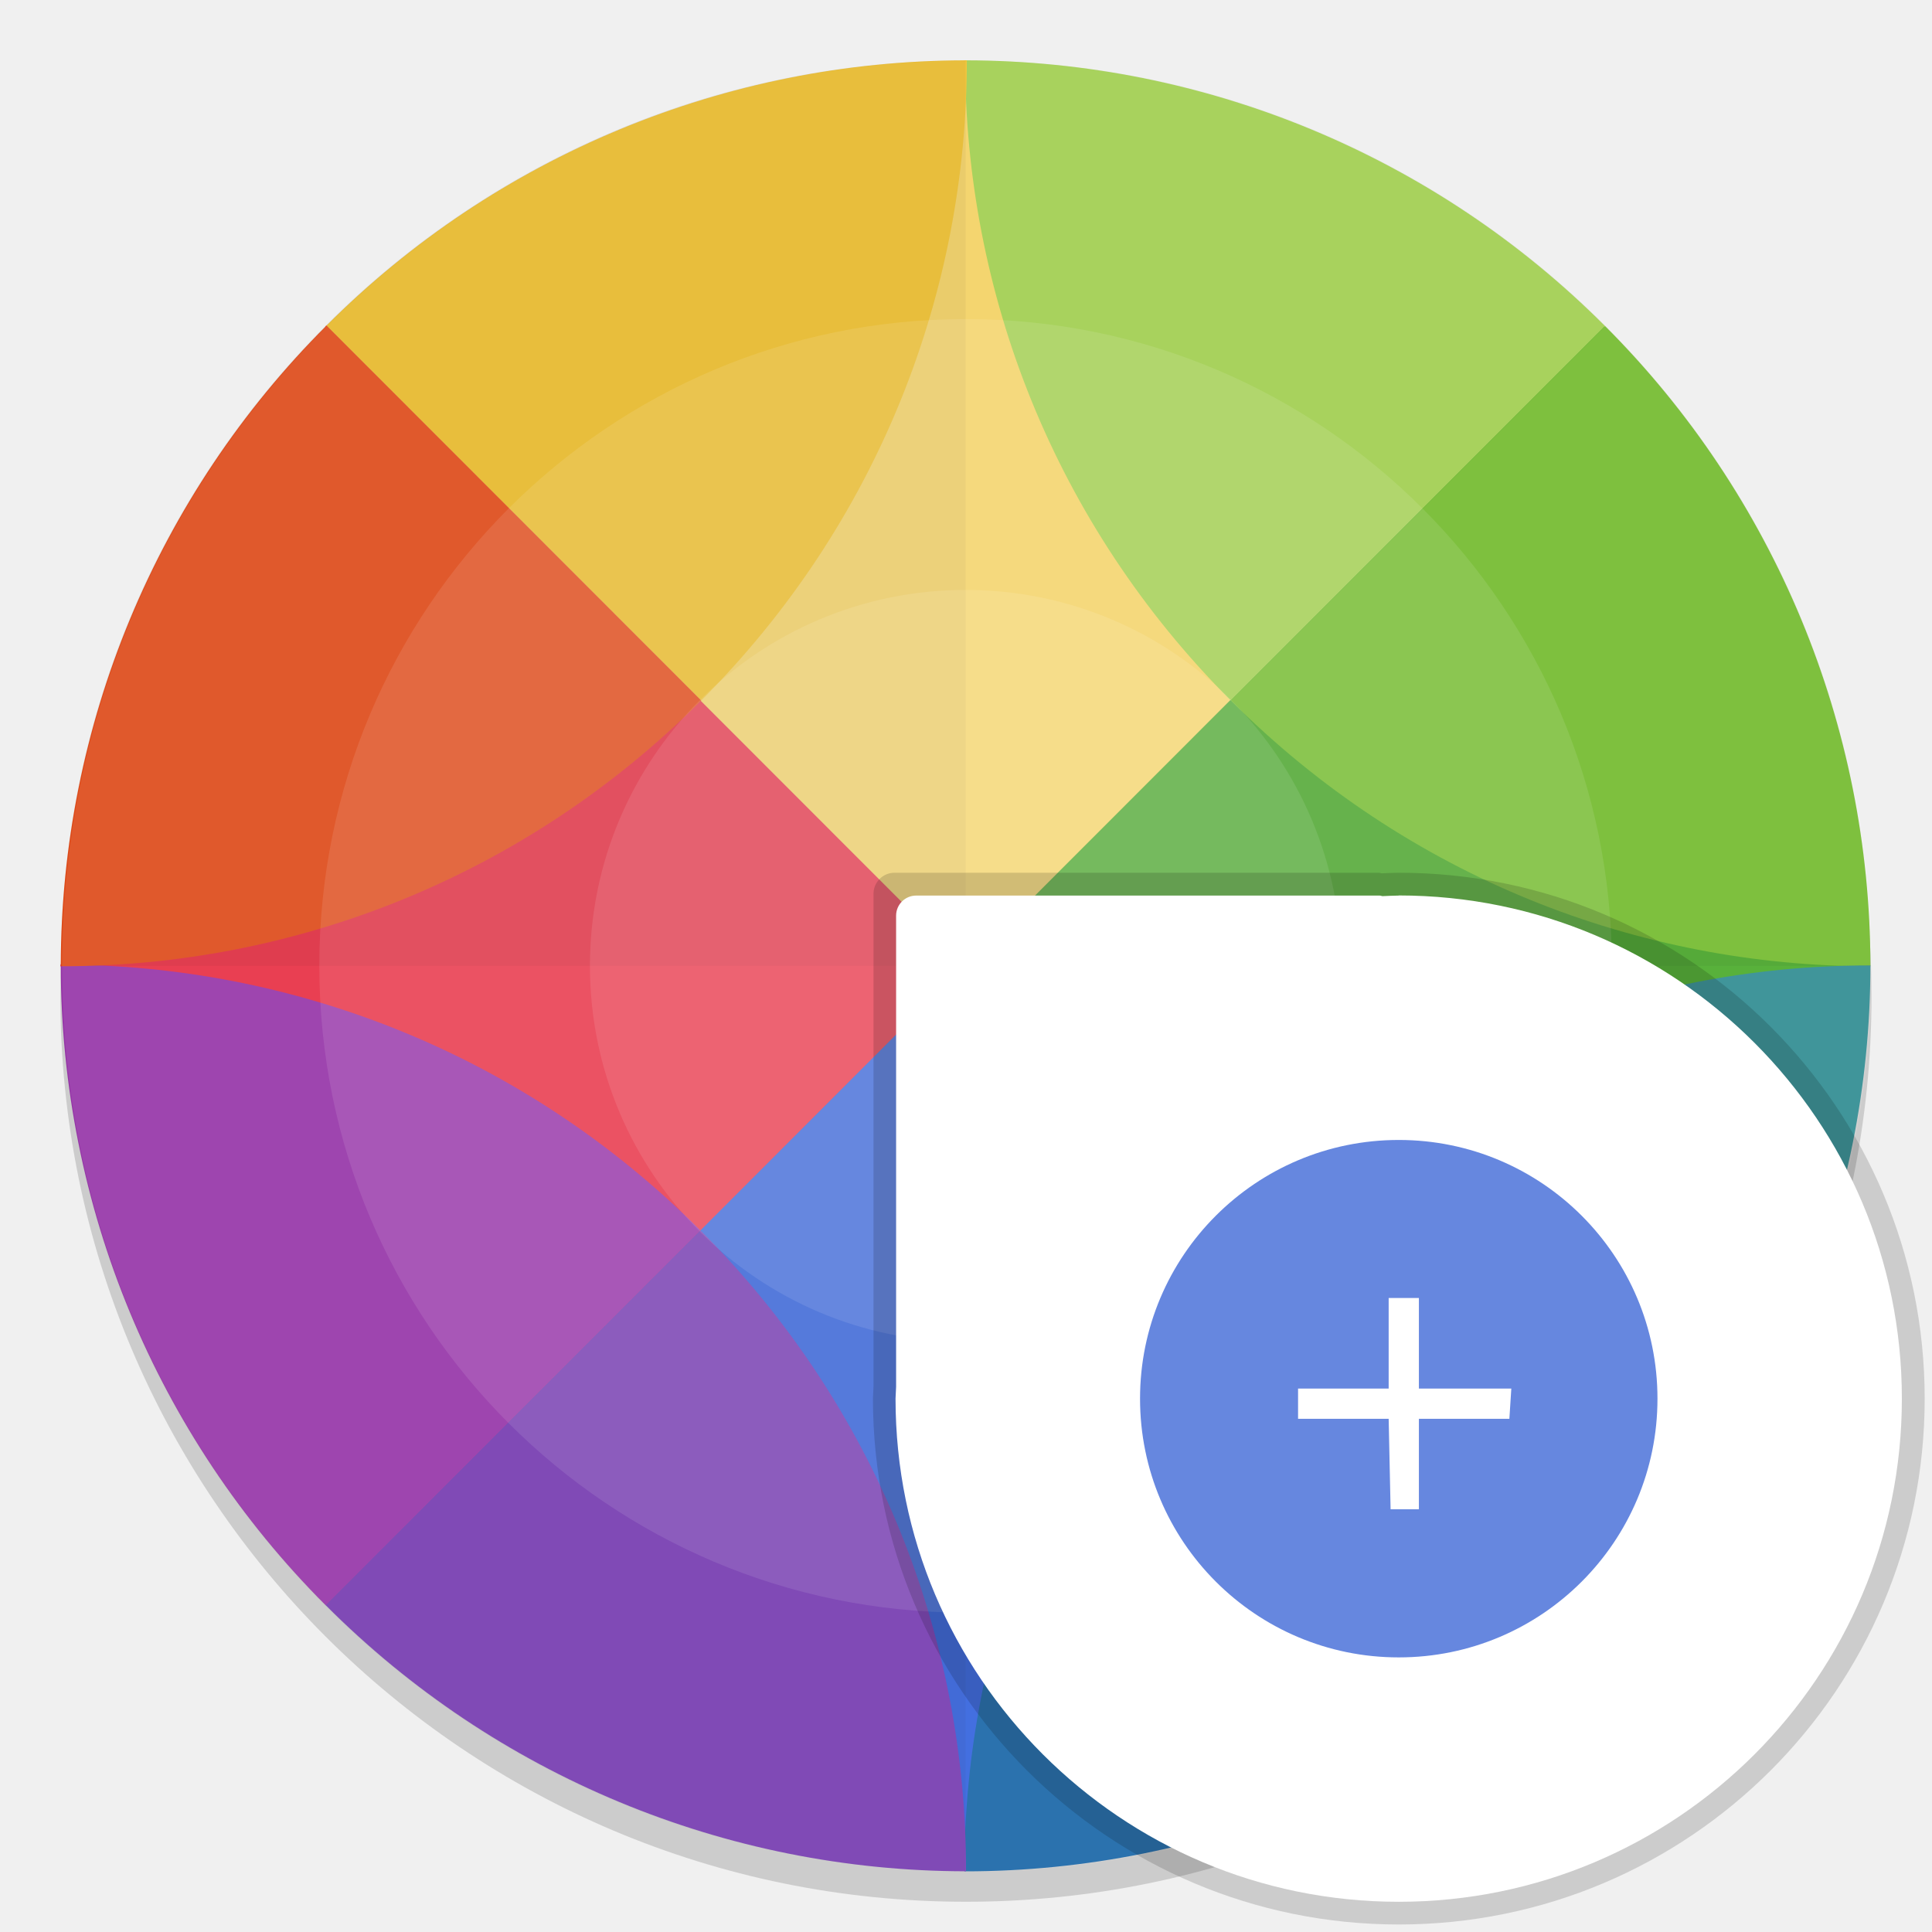
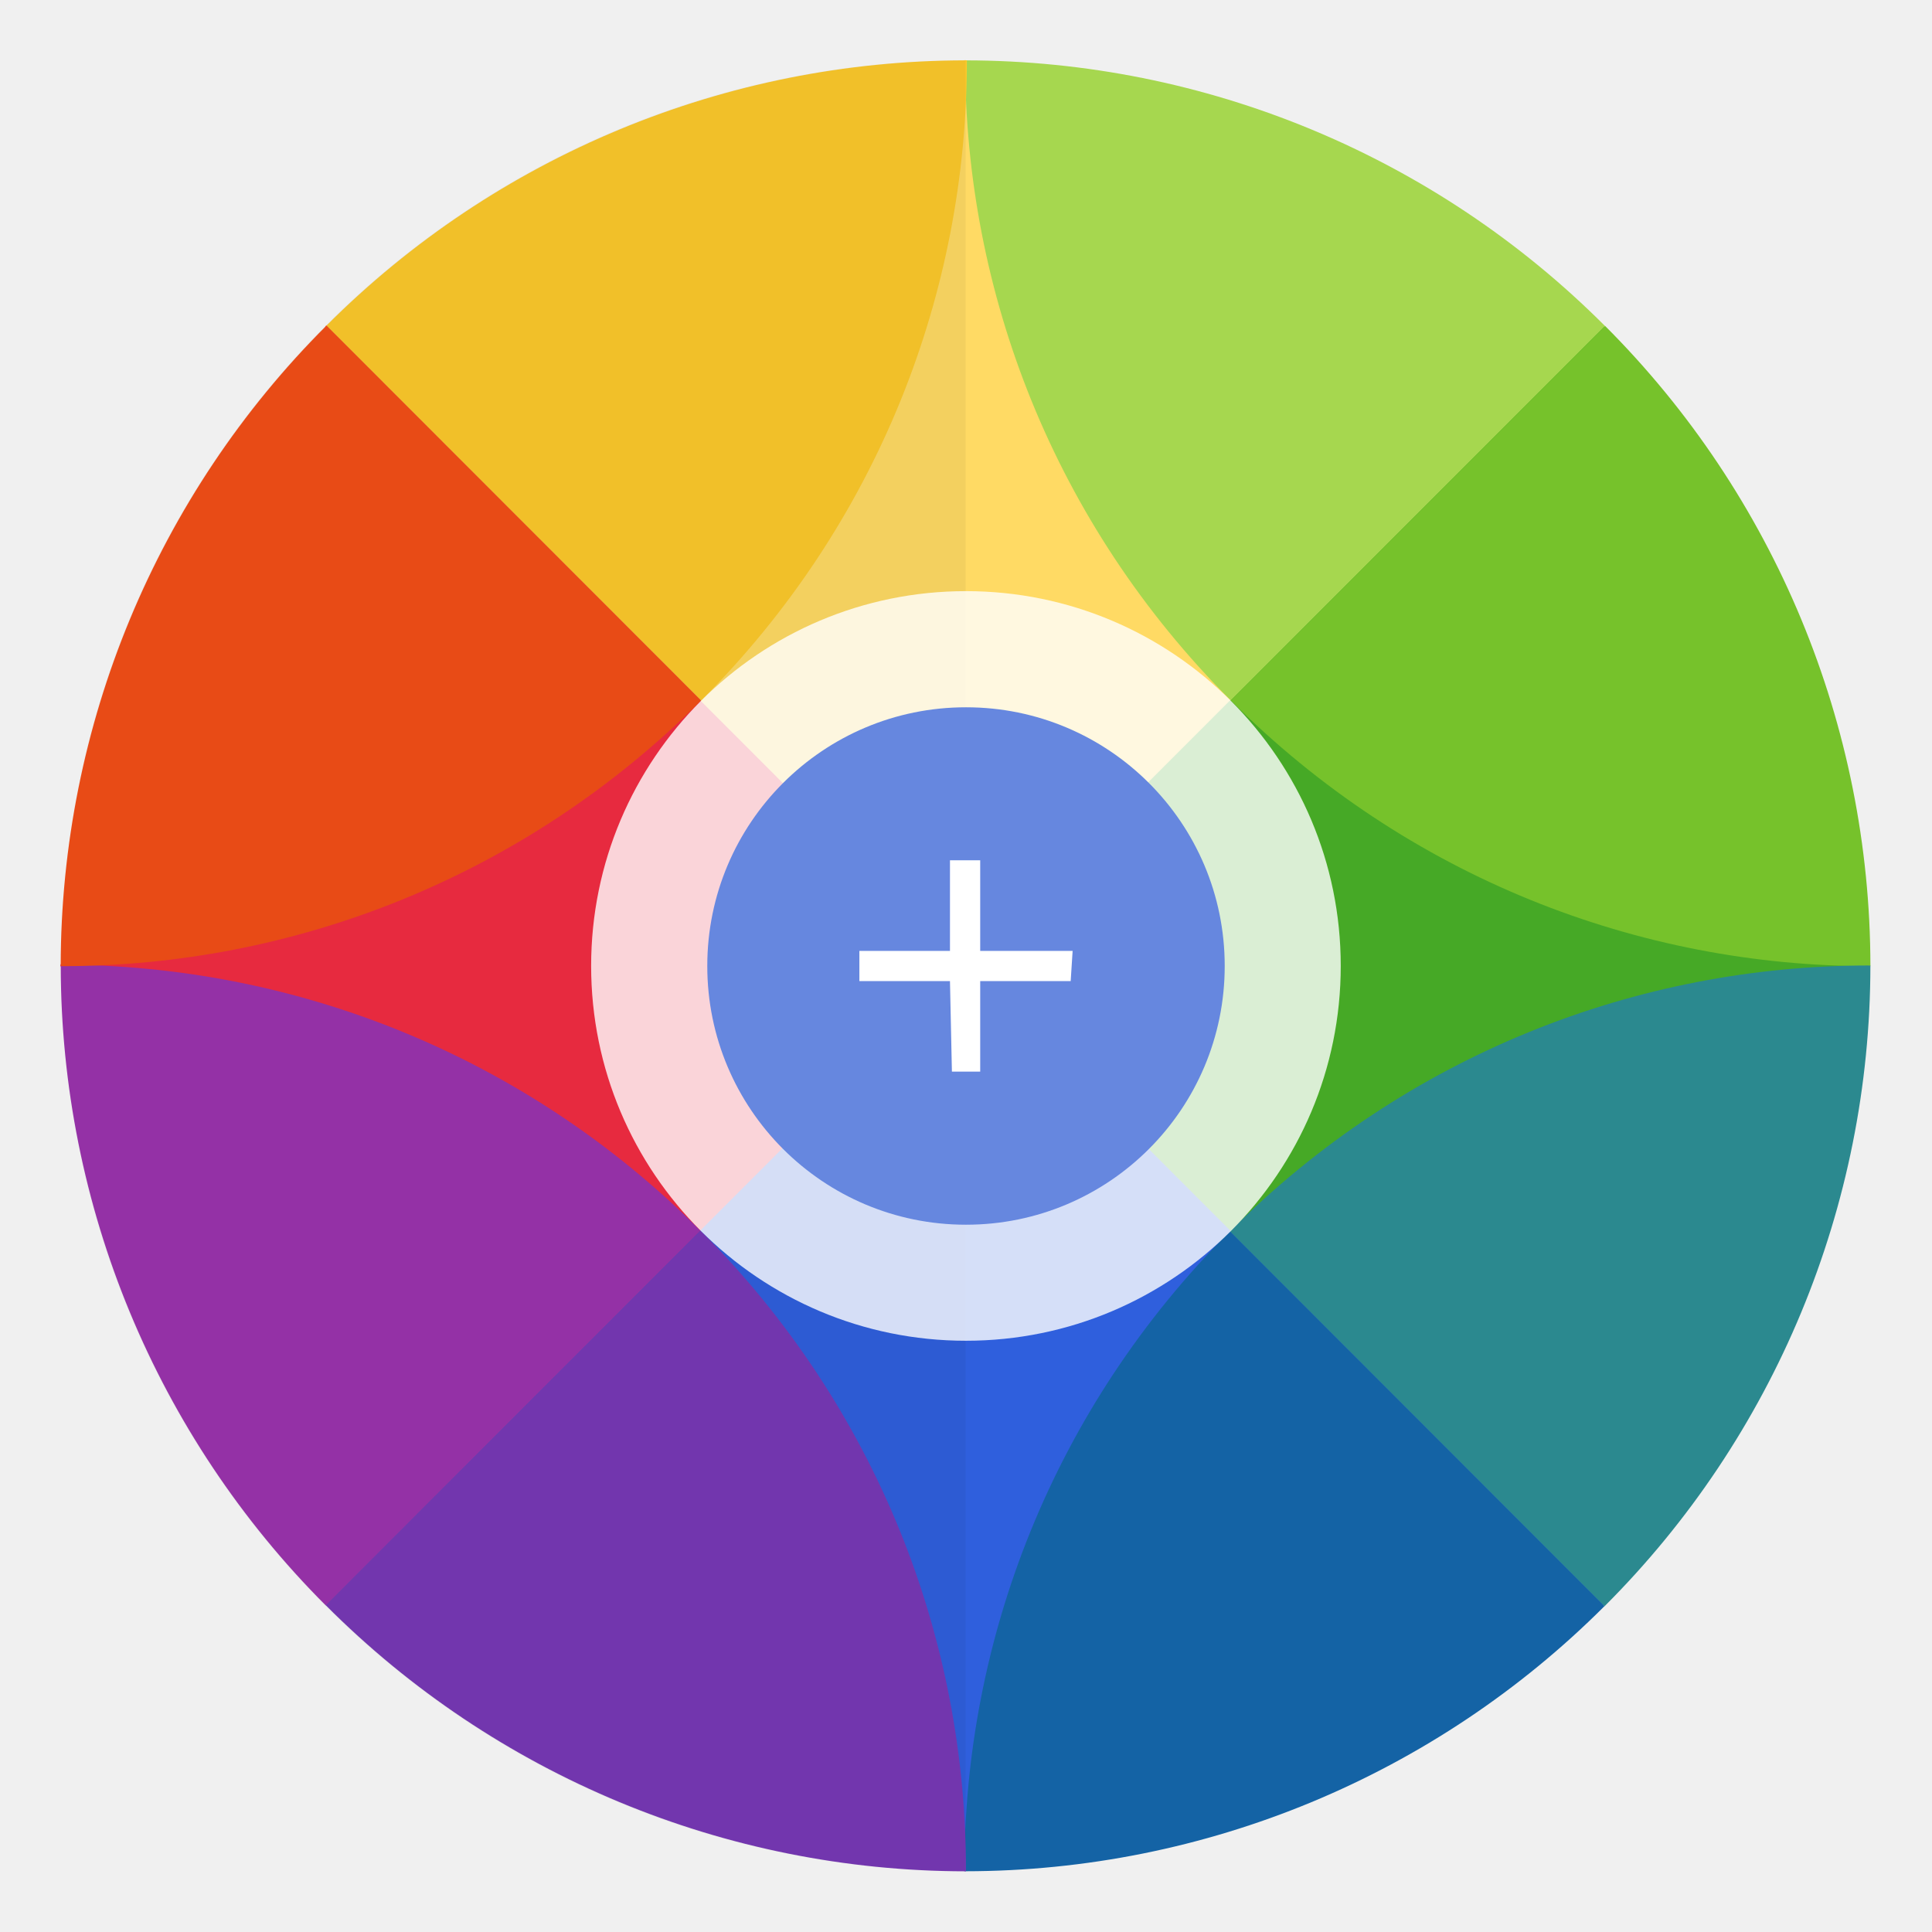
<svg xmlns="http://www.w3.org/2000/svg" width="64" height="64" version="1.1" viewBox="0 0 16.933 16.933">
-   <defs>
-     <clipPath id="a">
-       <path d="m188.97 44c72.649 0 83.031 10.357 83.031 82.938v58.125c0 72.581-10.383 82.938-83.031 82.938h-73.938c-72.649 0-83.031-10.357-83.031-82.938v-58.125c0-72.581 10.383-82.938 83.031-82.938z" fill="#8c59d9" />
-     </clipPath>
-   </defs>
-   <circle cx="8.466" cy="8.731" r="7.937" fill-rule="evenodd" opacity=".15" style="paint-order:fill markers stroke" />
-   <g transform="matrix(.26761 0 0 .26781 6.0159 4.0349)">
-     <g transform="matrix(.26458 0 0 .26458 -31.072 -24.732)" clip-path="url(#a)" enable-background="new">
-       <g transform="matrix(.5 0 0 .5 -80.051 141.95)" enable-background="new">
-         <path d="m622.25-130.25c-1.591 1.591 65.752 158.25 65.752 158.25l-65.752 158.25s-158.25-83.649-158.25-158.25c0-74.599 158.25-158.25 158.25-158.25z" fill="#46a926" />
-         <path d="m305.75 186.25c1.59-1.591-65.752-158.25-65.752-158.25l65.752-158.25s158.25 83.649 158.25 158.25c0 74.599-158.25 158.25-158.25 158.25z" fill="#f22c42" />
-         <path d="m622.25-130.25c-1.59 1.591-158.25-65.752-158.25-65.752l-158.25 65.752 158.25 158.25z" fill="#ffda64" />
-         <path d="m305.75 186.25 158.25 65.548s156.66-67.139 158.25-65.548l-158.25-158.25z" fill="#2f5fdd" />
-         <path transform="matrix(2 0 0 2 160.1 -283.9)" d="m152 44a112 112 0 0 0-0.051 2e-3c-0.013 28.62 10.945 57.244 32.875 79.174l46.322-46.322a112 112 0 0 0-79.146-32.854z" fill="#a6d74f" />
-         <path transform="matrix(2 0 0 2 160.1 -283.9)" d="m231.15 76.854-46.322 46.322c21.93 21.93 50.554 32.887 79.174 32.875a112 112 0 0 0 0.002-0.051 112 112 0 0 0-32.854-79.146z" fill="#76c22b" />
-         <path transform="matrix(2 0 0 2 160.1 -283.9)" d="m184.72 188.83c-21.928 21.928-32.886 50.548-32.875 79.166a112 112 0 0 0 0.152 0.008 112 112 0 0 0 79.096-32.801z" fill="#1463a5" />
-         <path transform="matrix(2 0 0 2 160.1 -283.9)" d="m263.85 155.95c-28.603 0-57.208 10.96-79.125 32.877l46.373 46.373a112 112 0 0 0 32.904-79.199 112 112 0 0 0-2e-3 -0.049c-0.05-7e-5 -0.1-2e-3 -0.15-2e-3z" fill="#2b898f" />
-         <path transform="matrix(2 0 0 2 160.1 -283.9)" d="m40.008 155.85a112 112 0 0 0-0.008 0.152 112 112 0 0 0 32.803 79.098l46.373-46.373c-21.928-21.928-50.55-32.888-79.168-32.877z" fill="#9b33ae" />
-         <path transform="matrix(2 0 0 2 160.1 -283.9)" d="m119.18 188.72-46.373 46.373a112 112 0 0 0 79.197 32.902 112 112 0 0 0 0.049-2e-3c0.038-28.653-10.917-57.318-32.873-79.273z" fill="#7839b7" />
-         <path transform="matrix(2 0 0 2 160.1 -283.9)" d="m152 44a112 112 0 0 0-79.098 32.801l46.375 46.375c21.928-21.928 32.886-50.55 32.875-79.168a112 112 0 0 0-0.152-0.008z" fill="#fdc92b" />
-         <path transform="matrix(2 0 0 2 160.1 -283.9)" d="m72.902 76.801a112 112 0 0 0-32.902 79.199 112 112 0 0 0 2e-3 0.049c28.653 0.038 57.32-10.917 79.275-32.873z" fill="#f34f17" />
-       </g>
-     </g>
-     <g transform="matrix(.26458 0 0 .26458 -31.072 -24.732)" enable-background="new">
-       <path transform="translate(0,-4.6e-4)" d="m152 44a112 112 0 0 0-112 112h224a112 112 0 0 0-112-112z" enable-background="new" opacity=".05" />
-       <path transform="translate(0,-4.6e-4)" d="m152 44a112 112 0 0 0-112 112 112 112 0 0 0 112 112z" enable-background="new" opacity=".05" />
-     </g>
-     <g fill="#fff">
-       <path d="m9.184-13.081c16.366 0 29.633 13.267 29.633 29.633 0 16.366-13.267 29.633-29.633 29.633-16.366 0-29.633-13.267-29.633-29.633 0-16.366 13.267-29.633 29.633-29.633z" enable-background="new" opacity=".1" />
-       <path d="m9.144-4.624c11.69 0 21.166 9.476 21.166 21.166 0 11.69-9.476 21.166-21.166 21.166-11.69 0-21.166-9.476-21.166-21.166 0-11.69 9.476-21.166 21.166-21.166z" enable-background="new" opacity=".1" />
-       <ellipse cx="9.144" cy="16.543" rx="12.303" ry="12.303" enable-background="new" opacity=".1" />
-     </g>
+   <g stroke-width=".035">
+     <path d="m14.062 2.855c-0.056 0.056 2.328 5.607 2.328 5.607l-2.328 5.607s-5.603-2.964-5.603-5.607c0-2.643 5.603-5.607 5.603-5.607z" fill="#46a926" />
+     <path d="m2.857 14.068c0.056-0.056-2.328-5.607-2.328-5.607l2.328-5.607s5.603 2.964 5.603 5.607c0 2.643-5.603 5.607-5.603 5.607z" fill="#f22c42" />
+     <path d="m14.062 2.855c-0.056 0.056-5.603-2.329-5.603-2.329l-5.603 2.329 5.603 5.607z" fill="#ffda64" />
+     <path d="m2.857 14.068 5.603 2.322s5.546-2.379 5.603-2.322l-5.603-5.607z" fill="#2f5fdd" />
  </g>
-   <g transform="translate(1.5229 1.5212)" color="#000000" style="paint-order:fill markers stroke">
-     <path d="m10.737 6.128a4.609 4.609 0 0 0-0.15 5e-3c-0.01-1e-3 -0.017-5e-3 -0.026-5e-3h-4.244a0.184 0.184 0 0 0-0.184 0.184v4.317a4.609 4.609 0 0 0-5e-3 0.108 4.609 4.609 0 0 0 4.609 4.609 4.609 4.609 0 0 0 4.609-4.61 4.609 4.609 0 0 0-4.61-4.608z" fill-opacity=".152" overflow="visible" style="isolation:auto;mix-blend-mode:normal" />
-     <path d="m10.737 6.328a4.41 4.41 0 0 0-0.144 5e-3c-8e-3 -1e-3 -0.015-5e-3 -0.024-5e-3h-4.062a0.176 0.176 0 0 0-0.176 0.175v4.13a4.41 4.41 0 0 0-5e-3 0.104 4.41 4.41 0 0 0 4.41 4.41 4.41 4.41 0 0 0 4.41-4.41 4.41 4.41 0 0 0-4.41-4.41z" fill="#fff" overflow="visible" style="isolation:auto;mix-blend-mode:normal" />
-     <path d="m13.004 10.737a2.267 2.267 0 0 1-2.268 2.268 2.267 2.267 0 0 1-2.267-2.268 2.267 2.267 0 0 1 2.268-2.267 2.267 2.267 0 0 1 2.267 2.267z" fill="#6687df" overflow="visible" style="isolation:auto;mix-blend-mode:normal" />
-     <path d="m10.648 9.855v0.794h-0.794v0.265h0.794l0.017 0.793h0.248v-0.793h0.793l0.017-0.265h-0.81v-0.794z" fill="#fff" overflow="visible" style="isolation:auto;mix-blend-mode:normal" />
+   <g stroke-width=".071">
+     <path d="m8.463 0.529a7.93 7.936 0 0 0-0.004 1.4171e-4c-8.819e-4 2.028 0.775 4.056 2.328 5.61l3.28-3.282a7.93 7.936 0 0 0-5.604-2.328z" fill="#a6d74f" />
+     <path d="m14.067 2.857-3.28 3.282c1.553 1.554 3.579 2.33 5.606 2.329a7.93 7.936 0 0 0 1.41e-4 -0.004 7.93 7.936 0 0 0-2.326-5.608z" fill="#76c22b" />
+     <path d="m10.78 10.791c-1.553 1.554-2.329 3.582-2.328 5.609a7.93 7.936 0 0 0 0.011 5.66e-4 7.93 7.936 0 0 0 5.6-2.324z" fill="#1463a5" />
+     <path d="m16.382 8.462c-2.025 0-4.051 0.777-5.602 2.33l3.283 3.286a7.93 7.936 0 0 0 2.33-5.612 7.93 7.936 0 0 0-1.42e-4 -0.003c-0.004-5e-6 -0.007-1.417e-4 -0.011-1.417e-4z" fill="#2b898f" />
+     <path d="m0.533 8.455a7.93 7.936 0 0 0-5.5228e-4 0.011 7.93 7.936 0 0 0 2.323 5.605l3.283-3.286c-1.553-1.554-3.579-2.33-5.606-2.33z" fill="#9b33ae" />
+     <path d="m6.139 10.784-3.283 3.286a7.93 7.936 0 0 0 5.607 2.331 7.93 7.936 0 0 0 0.003-1.42e-4c0.003-2.03-0.773-4.061-2.328-5.617z" fill="#7839b7" />
+     <path d="m8.463 0.529a7.93 7.936 0 0 0-5.601 2.324l3.284 3.286c1.553-1.554 2.329-3.582 2.328-5.61a7.93 7.936 0 0 0-0.011-5.5269e-4z" fill="#fdc92b" />
+     <path d="m2.862 2.853a7.93 7.936 0 0 0-2.33 5.612 7.93 7.936 0 0 0 1.4161e-4 0.003c2.029 0.003 4.059-0.774 5.613-2.329z" fill="#f34f17" />
+     <path d="m8.463 0.529a7.93 7.936 0 0 0-7.93 7.936 7.93 7.936 0 0 0 7.93 7.936z" enable-background="new" opacity=".05" />
  </g>
+   <circle cx="8.466" cy="8.466" r="3.285" fill="#fff" fill-rule="evenodd" opacity=".8" style="paint-order:stroke fill markers" />
+   <path d="m10.734 8.466a2.267 2.267 0 0 1-2.268 2.268 2.267 2.267 0 0 1-2.267-2.268 2.267 2.267 0 0 1 2.268-2.267 2.267 2.267 0 0 1 2.267 2.267z" color="#000000" fill="#6687df" overflow="visible" style="isolation:auto;mix-blend-mode:normal;paint-order:fill markers stroke" />
+   <path d="m8.326 7.54v0.794h-0.794v0.265h0.794l0.017 0.793h0.248v-0.793h0.793l0.017-0.265h-0.81v-0.794z" color="#000000" fill="#fff" overflow="visible" style="isolation:auto;mix-blend-mode:normal;paint-order:fill markers stroke" />
</svg>
